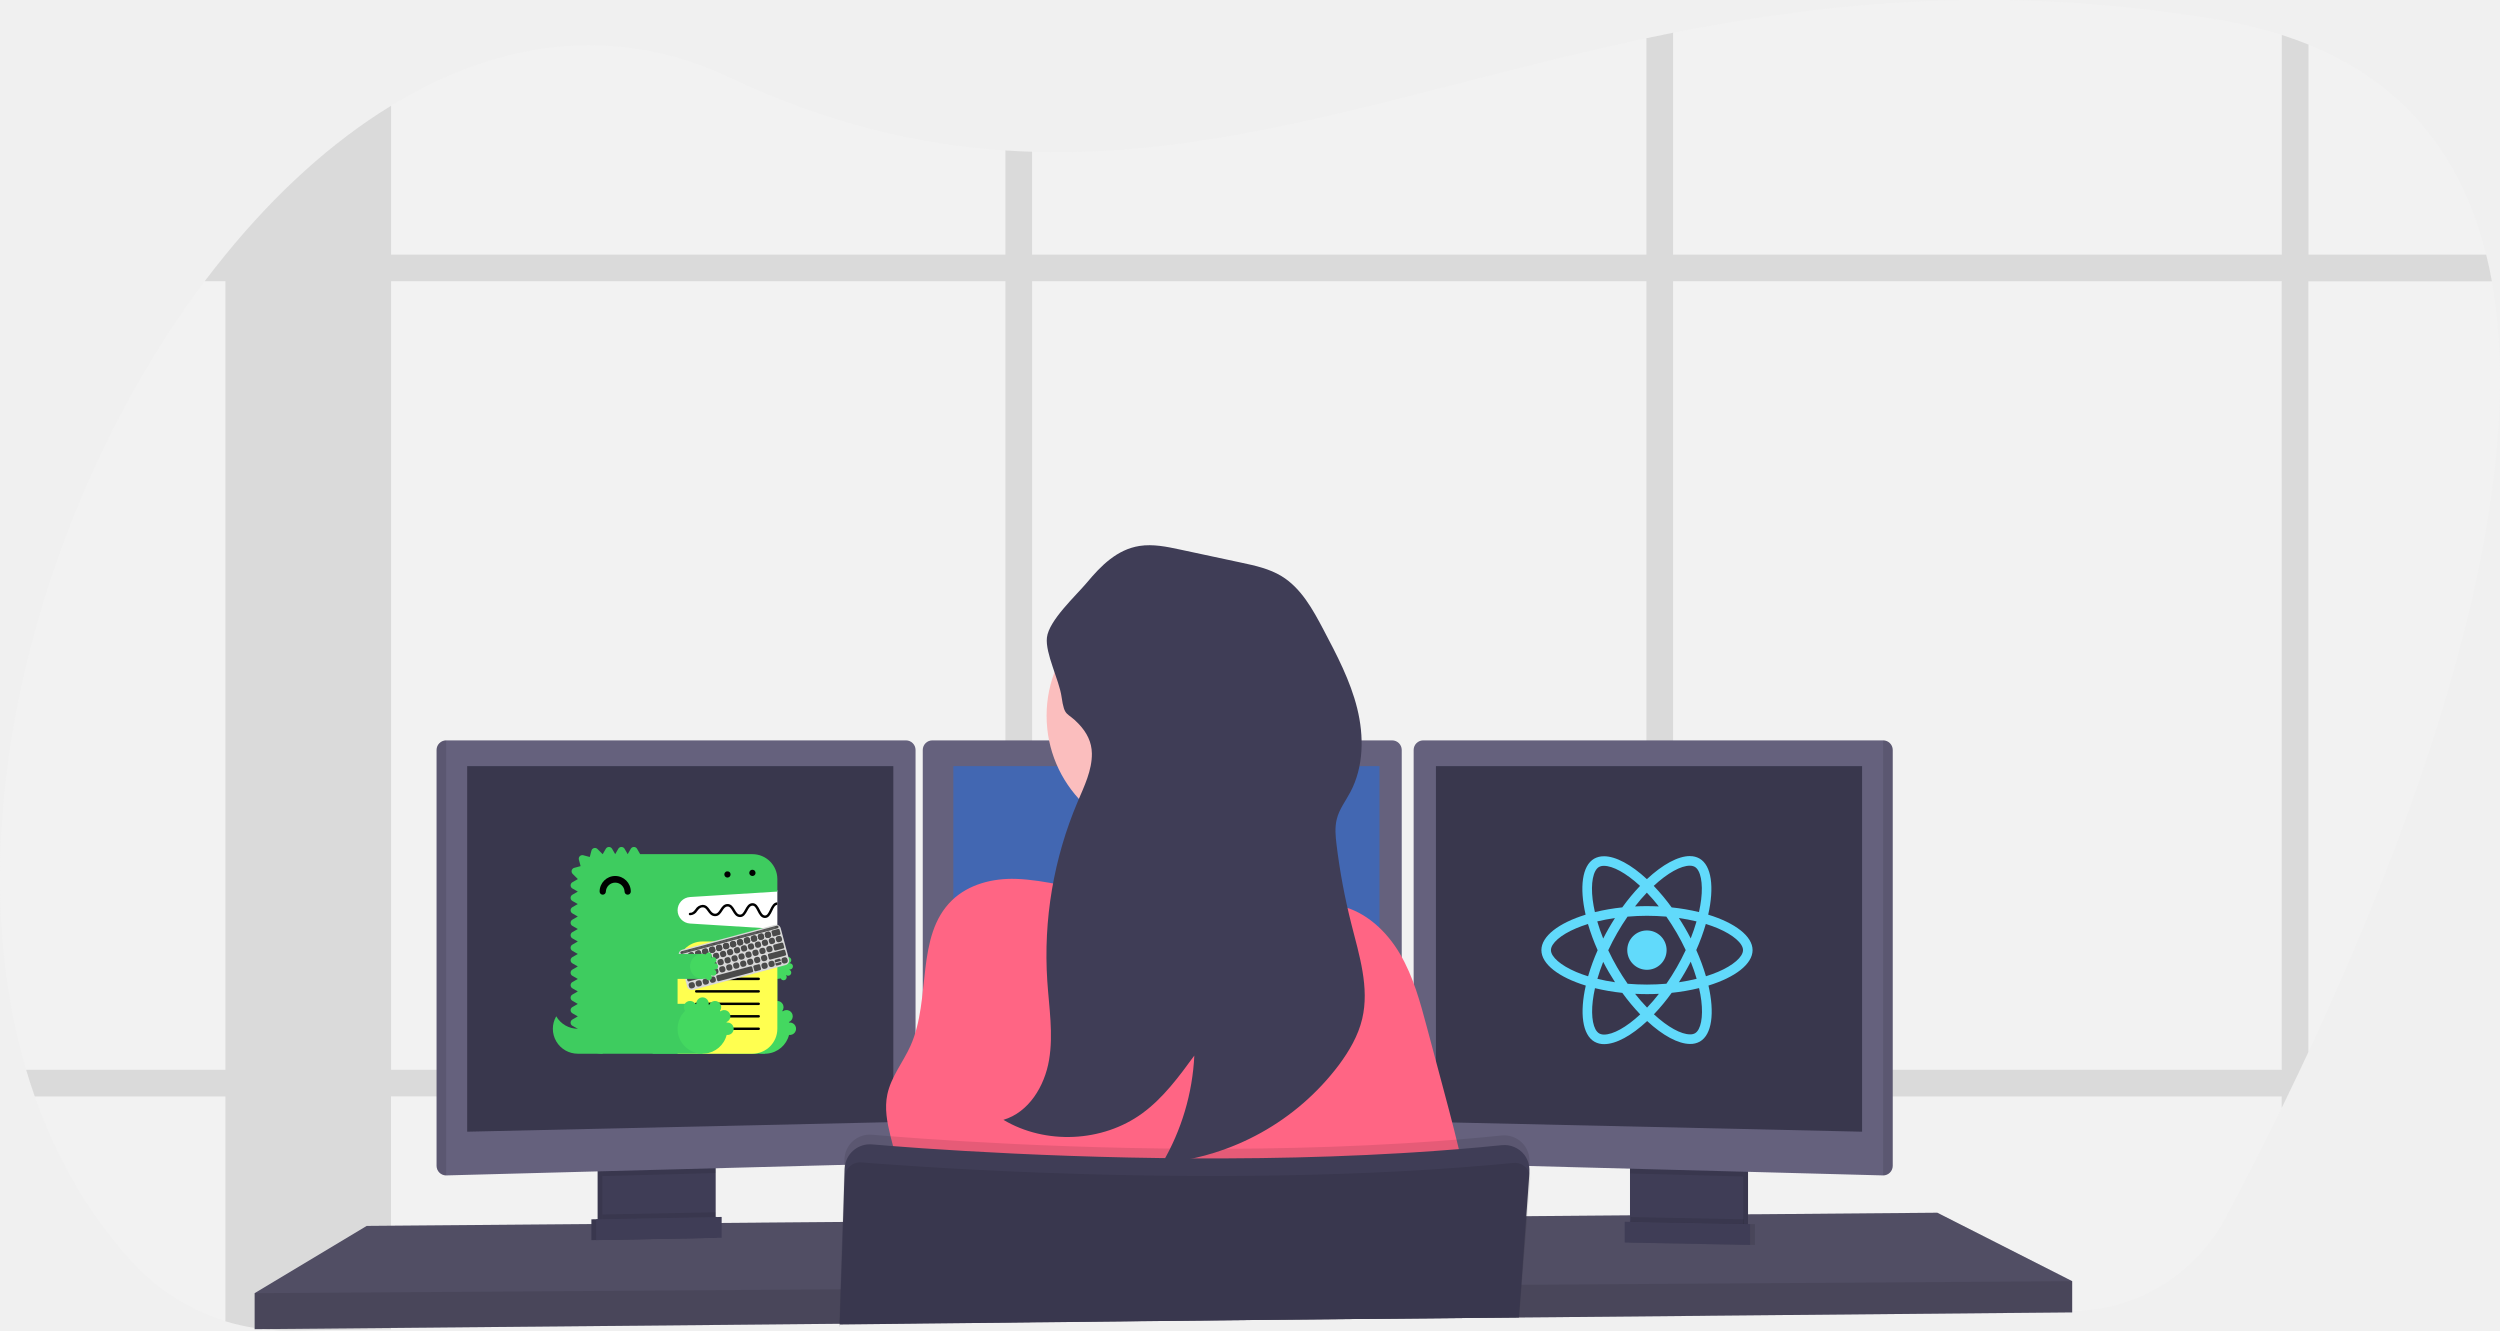
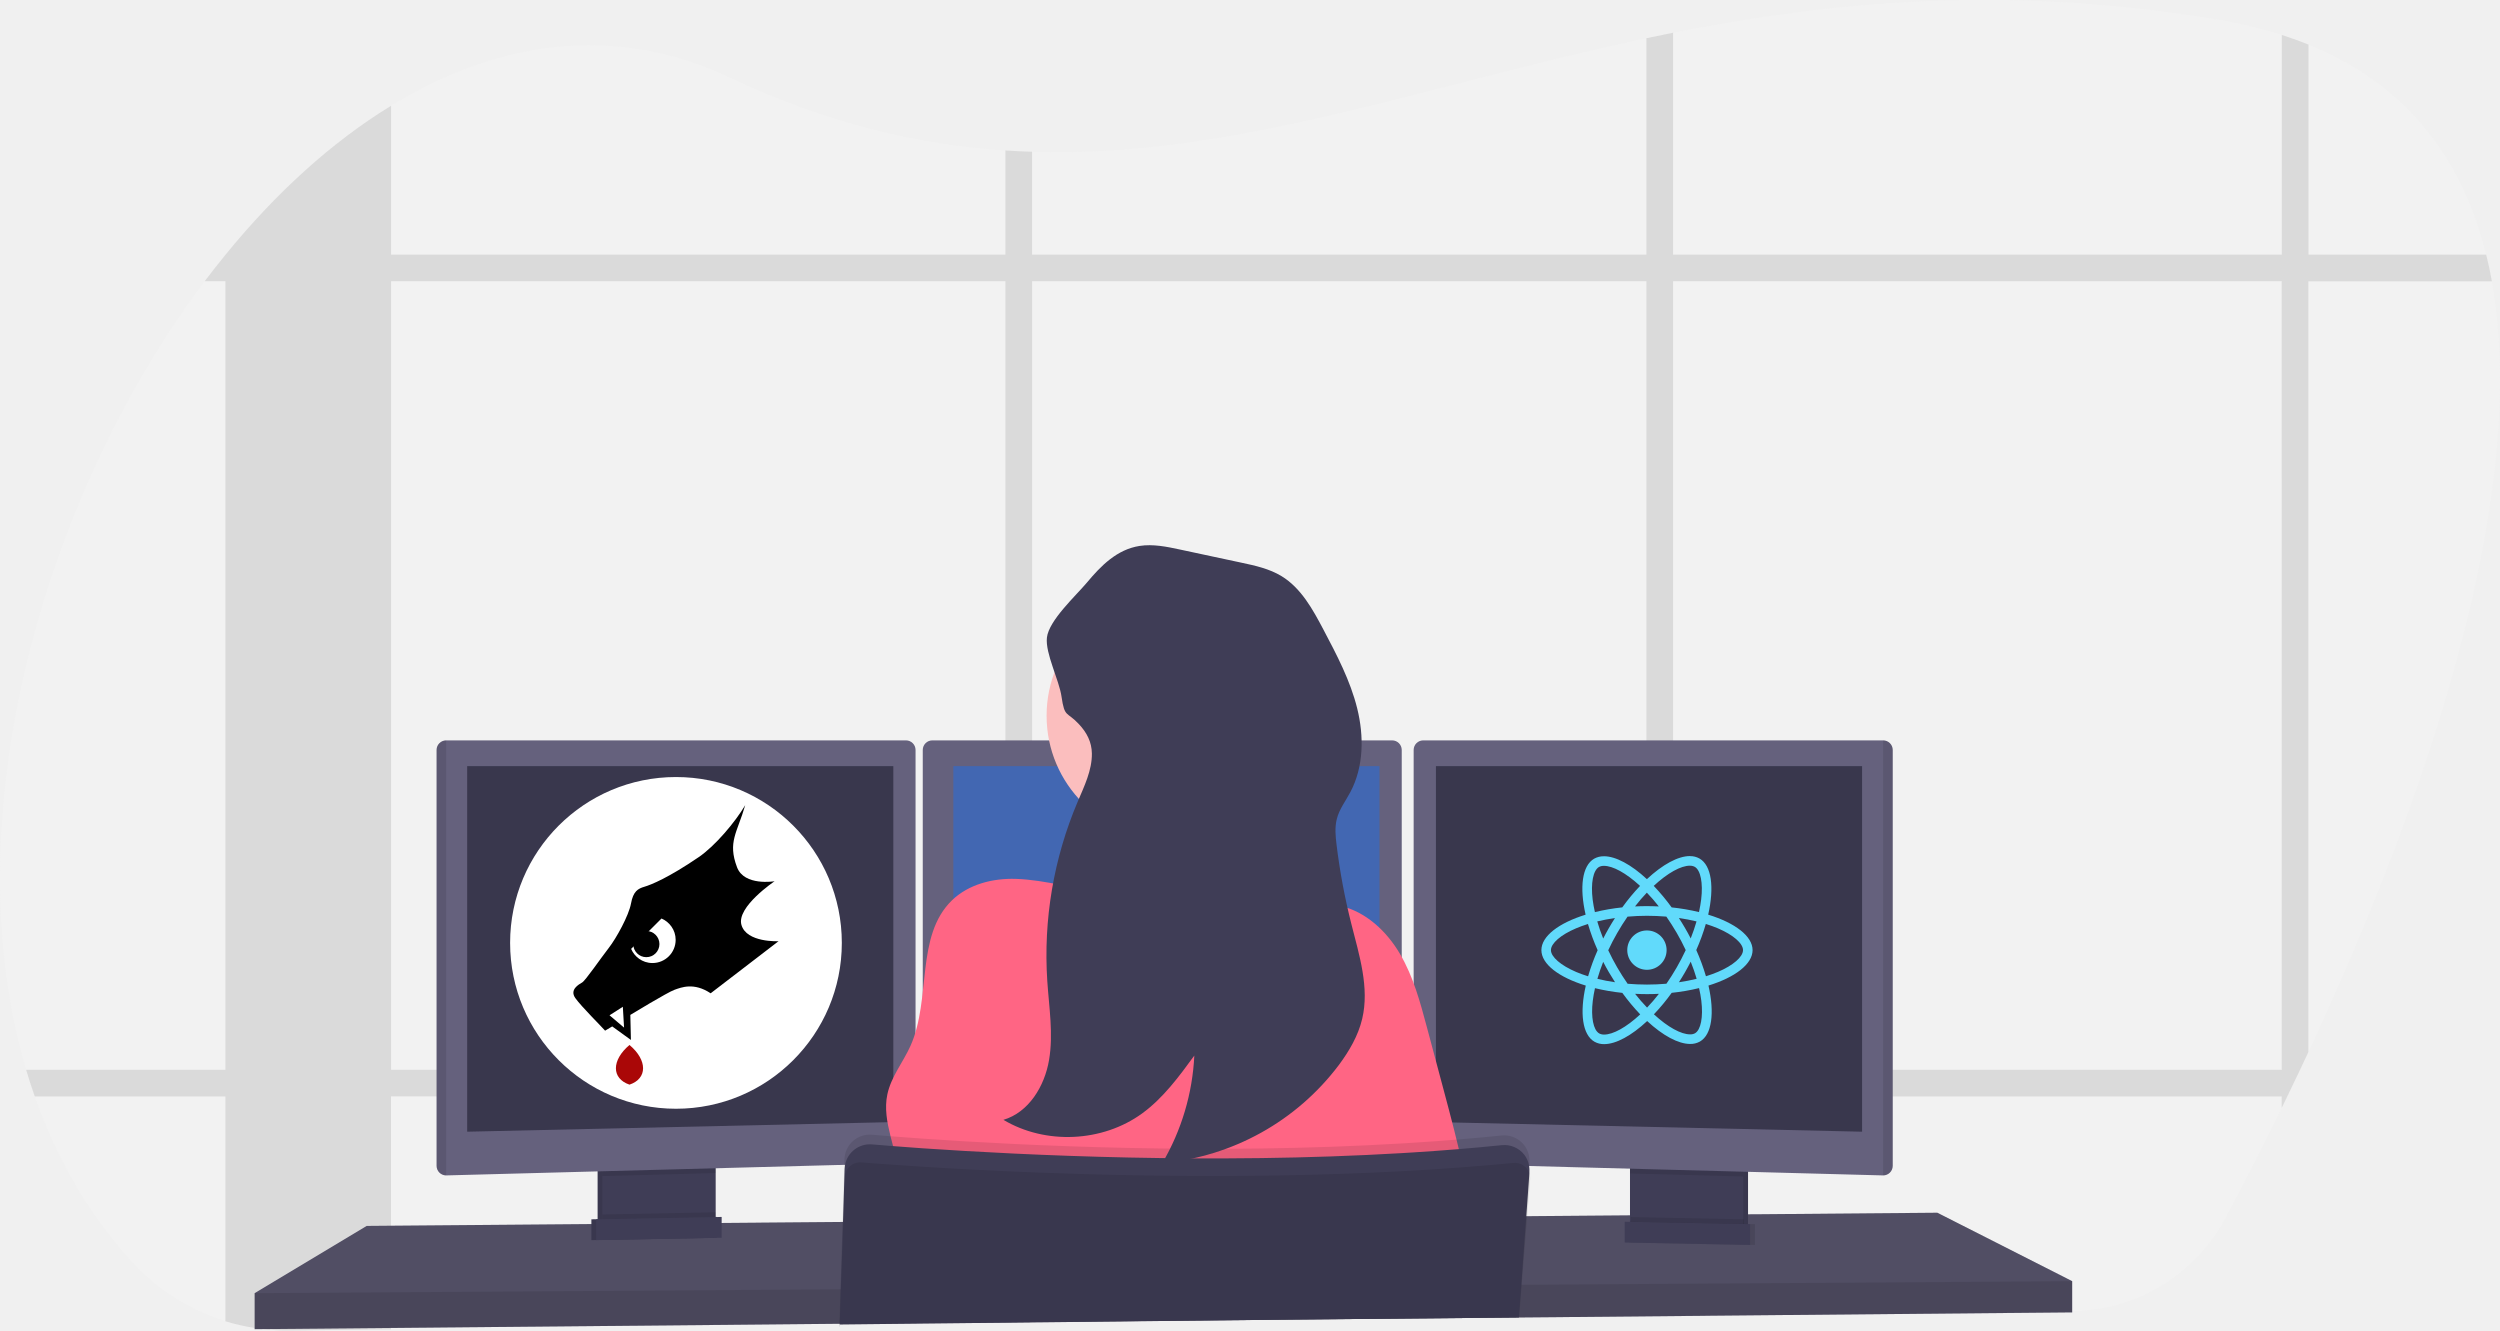
- <svg xmlns="http://www.w3.org/2000/svg" width="1041.277" height="554.141" viewBox="0 0 1041.277 554.141">
+ <svg xmlns="http://www.w3.org/2000/svg" width="1041.277" height="554.141" viewBox="0 0 1041.277 554.141" version="1.1" id="svg1">
+   <defs id="defs1" />
  <g id="Group_24" data-name="Group 24" transform="translate(-440 -263)">
    <g id="Group_23" data-name="Group 23" transform="translate(439.989 262.965)">
      <path id="Path_299" data-name="Path 299" d="M1040.82,611.12q-1.74,3.75-3.47,7.4-2.7,5.67-5.33,11.12c-.78,1.61-1.56,3.19-2.32,4.77-8.6,17.57-16.63,33.11-23.45,45.89A73.21,73.21,0,0,1,942.44,719l-151.65,1.65h-1.6l-13,.14-11.12.12-34.1.37h-1.38l-17.36.19h-.53l-107,1.16-95.51,1-11.11.12-69,.75H429l-44.75.48h-.48l-141.5,1.53-42.33.46a87.991,87.991,0,0,1-10.79-.54h0c-1.22-.14-2.44-.3-3.65-.49a87.38,87.38,0,0,1-51.29-27.54C116,678.37,102.75,655,93.85,629.64q-1.93-5.49-3.6-11.12C59.44,514.37,97,380,164.6,290.08q4.25-5.64,8.64-11l.07-.08c20.79-25.52,44.1-46.84,68.93-62,44-26.91,92.75-34.49,140.7-11.9,40.57,19.12,78.45,28.11,115.17,30.55,3.71.24,7.42.42,11.11.53,84.23,2.65,163.17-27.7,255.87-47.29,3.69-.78,7.39-1.55,11.12-2.28,66.13-13.16,139.49-20.1,226.73-5.51a189.089,189.089,0,0,1,26.76,6.4q5.77,1.86,11.12,4c41.64,16.94,64.35,48.24,74,87.46q1.37,5.46,2.37,11.11C1134.3,384.41,1084.19,518.23,1040.82,611.12Z" transform="translate(-79.34 -172.91)" fill="#f2f2f2" />
      <path id="Path_300" data-name="Path 300" d="M576.36,618.52a95.21,95.21,0,0,1-1.87,11.12h93.7V618.52Zm-78.25,62.81,11.11-.09V653.77c-3.81-.17-7.52-.34-11.11-.52ZM265.19,618.52v11.12h198.5V618.52ZM1114.87,279h-74V191.51q-5.35-2.17-11.12-4V279H776.21V186.58c-3.73.73-7.43,1.5-11.12,2.28V279H509.22V236.15c-3.69-.11-7.4-.29-11.11-.53V279H242.24V217c-24.83,15.16-48.14,36.48-68.93,62h-.07v.08q-4.4,5.4-8.64,11h8.64V618.52h-83q1.66,5.63,3.6,11.12h79.39v93.62a87,87,0,0,0,12.2,2.79c1.21.19,2.43.35,3.65.49h0a87.991,87.991,0,0,0,10.79.54l42.33-.46v-97H498.11v94.21l11.11-.12V629.64H765.09V721l11.12-.12V629.64H1029.7v4.77c.76-1.58,1.54-3.16,2.32-4.77q2.63-5.45,5.33-11.12,1.73-3.64,3.47-7.4v-321h76.42Q1116.23,284.43,1114.87,279ZM242.24,618.52V290.08H498.11V618.52Zm267,0V290.08H765.09V618.52Zm520.48,0H776.21V290.08H1029.7Z" transform="translate(-79.34 -172.91)" opacity="0.1" />
      <path id="Path_301" data-name="Path 301" d="M863.09,533.65v13l-151.92,1.4-1.62.03-57.74.53-1.38.02-17.55.15h-.52l-106.98.99L349.77,551.4h-.15l-44.65.42-.48.01-198.4,1.82v-15l46.65-28,93.6-.78,2-.01.66-.01,2-.03,44.94-.37,2.01-.01.64-.01,2-.01L315,509.3l.38-.01,35.55-.3h.29l277.4-2.34,6.79-.05h.68l5.18-.05,37.65-.31,2-.03,1.85-.02h.96l11.71-.09,2.32-.03,3.11-.02,9.75-.09,15.47-.13,2-.02,3.48-.02h.65l74.71-.64Z" fill="#65617d" />
      <path id="Path_302" data-name="Path 302" d="M863.09,533.65v13l-151.92,1.4-1.62.03-57.74.53-1.38.02-17.55.15h-.52l-106.98.99L349.77,551.4h-.15l-44.65.42-.48.01-198.4,1.82v-15l46.65-28,93.6-.78,2-.01.66-.01,2-.03,44.94-.37,2.01-.01.64-.01,2-.01L315,509.3l.38-.01,35.55-.3h.29l277.4-2.34,6.79-.05h.68l5.18-.05,37.65-.31,2-.03,1.85-.02h.96l11.71-.09,2.32-.03,3.11-.02,9.75-.09,15.47-.13,2-.02,3.48-.02h.65l74.71-.64Z" opacity="0.2" />
      <path id="Path_303" data-name="Path 303" d="M375.44,656.57v24.49a6.13,6.13,0,0,1-3.5,5.54,6,6,0,0,1-2.5.6l-34.9.74a6,6,0,0,1-2.7-.57,6.12,6.12,0,0,1-3.57-5.57V656.57Z" transform="translate(-79.34 -172.91)" fill="#3f3d56" />
      <path id="Path_304" data-name="Path 304" d="M375.44,656.57v24.49a6.13,6.13,0,0,1-3.5,5.54,6,6,0,0,1-2.5.6l-34.9.74a6,6,0,0,1-2.7-.57,6.12,6.12,0,0,1-3.57-5.57V656.57Z" transform="translate(-79.34 -172.91)" opacity="0.1" />
      <path id="Path_305" data-name="Path 305" d="M377.44,656.57v24.49a6.13,6.13,0,0,1-3.5,5.54,6,6,0,0,1-2.5.6l-34.9.74a6,6,0,0,1-2.7-.57,6.12,6.12,0,0,1-3.57-5.57V656.57Z" transform="translate(-79.34 -172.91)" fill="#3f3d56" />
      <rect id="Rectangle_137" data-name="Rectangle 137" width="47.17" height="31.5" transform="translate(680.92 483.65)" fill="#3f3d56" />
      <rect id="Rectangle_138" data-name="Rectangle 138" width="47.17" height="31.5" transform="translate(680.92 483.65)" opacity="0.1" />
      <rect id="Rectangle_139" data-name="Rectangle 139" width="47.17" height="31.5" transform="translate(678.92 483.65)" fill="#3f3d56" />
      <path id="Path_306" data-name="Path 306" d="M298.09,483.65v4.97l-47.17,1.26v-6.23Z" opacity="0.1" />
      <path id="Path_307" data-name="Path 307" d="M460.69,485.27v168.2a4,4,0,0,1-3.85,3.95l-191.65,5.1h-.05a4,4,0,0,1-3.95-3.95V485.27a4,4,0,0,1,3.95-3.95h191.6a4,4,0,0,1,3.95,3.95Z" transform="translate(-79.34 -172.91)" fill="#65617d" />
      <path id="Path_308" data-name="Path 308" d="M265.19,481.32v181.2h-.05a4,4,0,0,1-3.95-3.95V485.27a4,4,0,0,1,3.95-3.95Z" transform="translate(-79.34 -172.91)" opacity="0.1" />
      <path id="Path_309" data-name="Path 309" d="M194.59,319.15h177.5V467.4l-177.5,4Z" fill="#39374d" />
      <path id="Path_310" data-name="Path 310" d="M726.09,483.65v6.41l-47.17-1.26v-5.15Z" opacity="0.1" />
      <path id="Path_311" data-name="Path 311" d="M867.69,485.27v173.3a4,4,0,0,1-4,3.95h0L672,657.42a4,4,0,0,1-3.85-3.95V485.27a4,4,0,0,1,3.95-3.95H863.7a4,4,0,0,1,3.99,3.95Z" transform="translate(-79.34 -172.91)" fill="#65617d" />
      <path id="Path_312" data-name="Path 312" d="M867.69,485.27v173.3a4,4,0,0,1-4,3.95h0V481.32h0a4,4,0,0,1,4,3.95Z" transform="translate(-79.34 -172.91)" opacity="0.1" />
      <path id="Path_313" data-name="Path 313" d="M775.59,319.15H598.09V467.4l177.5,4Z" fill="#39374d" />
      <path id="Path_314" data-name="Path 314" d="M663.19,485.27v168.2a4,4,0,0,1-3.85,3.95l-191.65,5.1h0a4,4,0,0,1-4-3.95V485.27a4,4,0,0,1,3.95-3.95h191.6A4,4,0,0,1,663.19,485.27Z" transform="translate(-79.34 -172.91)" fill="#65617d" />
      <path id="Path_315" data-name="Path 315" d="M397.09,319.15h177.5V467.4l-177.5,4Z" fill="#4267b2" />
      <path id="Path_316" data-name="Path 316" d="M863.09,533.65v13l-151.92,1.4-1.62.03-57.74.53-1.38.02-17.55.15h-.52l-106.98.99L349.77,551.4h-.15l-44.65.42-.48.01-198.4,1.82v-15l202.51-1.33h.48l40.99-.28h.19l283.08-1.87h.29l.17-.01h.47l4.79-.03h1.46l74.49-.5,4.4-.02.98-.01Z" opacity="0.1" />
      <circle id="Ellipse_111" data-name="Ellipse 111" cx="51.33" cy="51.33" r="51.33" transform="translate(435.93 246.82)" fill="#fbbebe" />
      <path id="Path_317" data-name="Path 317" d="M617.94,550.07s-99.5,12-90,0c3.44-4.34,4.39-17.2,4.2-31.85-.06-4.45-.22-9.06-.45-13.65-1.1-22-3.75-43.5-3.75-43.5s87-41,77-8.5c-4,13.13-2.69,31.57.35,48.88.89,5.05,1.92,10,3,14.7a344.66,344.66,0,0,0,9.65,33.92Z" transform="translate(-79.34 -172.91)" fill="#fbbebe" />
      <path id="Path_318" data-name="Path 318" d="M585.47,546c11.51-2.13,23.7-6,34.53-1.54,2.85,1.17,5.47,2.88,8.39,3.86s6.12,1.22,9.16,1.91c10.68,2.42,19.34,10.55,24.9,20s8.44,20.14,11.26,30.72l6.9,25.83c6,22.45,12,45.09,13.39,68.3a2437.506,2437.506,0,0,1-250.84,1.43c5.44-10.34,11-21.31,10.54-33s-7.19-23.22-4.76-34.74c1.55-7.34,6.57-13.39,9.64-20.22,8.75-19.52,1.94-45.79,17.32-60.65,6.92-6.68,17-9.21,26.63-8.89,12.28.41,24.85,4.24,37,6.11C555.09,547.48,569.79,548.88,585.47,546Z" transform="translate(-79.34 -172.91)" fill="#ff6584" />
      <path id="Path_319" data-name="Path 319" d="M716.37,657.17l-.1,1.43v.1l-.17,2.3-1.33,18.51-1.61,22.3-.46,6.28-1,13.44v.17l-107,1-175.59,1.9v.84h-.14v-1.12l.45-14.36.86-28.06.74-23.79.07-2.37a10.53,10.53,0,0,1,11.42-10.17c4.72.4,10.85.89,18.18,1.41l3,.22c42.33,2.94,120.56,6.74,199.5,2,1.66-.09,3.33-.19,5-.31,12.24-.77,24.47-1.76,36.58-3a10.53,10.53,0,0,1,11.6,11.23Z" transform="translate(-79.34 -172.91)" opacity="0.1" />
      <path id="Path_320" data-name="Path 320" d="M429.08,725.44v-.84l175.62-1.91,107-1h.3v-.17l1-13.44.43-6,1.64-22.61,1.29-17.9v-.44a10.617,10.617,0,0,0-.11-2.47.3.3,0,0,0,0-.1,10.391,10.391,0,0,0-2-4.64,10.54,10.54,0,0,0-9.42-4c-12.11,1.24-24.34,2.23-36.58,3-1.67.12-3.34.22-5,.31-78.94,4.69-157.17.89-199.5-2l-3-.22c-7.33-.52-13.46-1-18.18-1.41a10.54,10.54,0,0,0-11.24,8.53,11,11,0,0,0-.18,1.64l-.68,22.16L429.54,710l-.44,14.36v1.12Z" transform="translate(-79.34 -172.91)" fill="#3f3d56" />
      <path id="Path_321" data-name="Path 321" d="M716.67,664.18l-1.23,15.33-1.83,22.85-.46,5.72-1,12.81-.06.64v.17h0l-.15,1.48.11-1.48h-.29l-107,1-175.65,1.9v-.28l.49-14.36,1-28.06.64-18.65A6.36,6.36,0,0,1,434.3,658a6.25,6.25,0,0,1,3.78-.9c2.1.17,4.68.37,7.69.59,4.89.36,10.92.78,17.94,1.22,13,.82,29.31,1.7,48,2.42,52,2,122.2,2.67,188.88-3.17,3-.26,6.1-.55,9.13-.84a6.26,6.26,0,0,1,3.48.66,5.159,5.159,0,0,1,.86.54,6.14,6.14,0,0,1,2,2.46,3.564,3.564,0,0,1,.25.61A6.279,6.279,0,0,1,716.67,664.18Z" transform="translate(-79.34 -172.91)" opacity="0.1" />
      <path id="Path_322" data-name="Path 322" d="M377.44,677.87v3.19a6.13,6.13,0,0,1-3.5,5.54l-40.1.77a6.12,6.12,0,0,1-3.57-5.57v-3Z" transform="translate(-79.34 -172.91)" opacity="0.1" />
      <path id="Path_323" data-name="Path 323" d="M298.59,515.57l-52.25,1V507.9l52.25-1Z" fill="#3f3d56" />
      <path id="Path_324" data-name="Path 324" d="M298.59,515.57l-52.25,1V507.9l52.25-1Z" opacity="0.1" />
      <path id="Path_325" data-name="Path 325" d="M300.59,515.57l-52.25,1V507.9l52.25-1Z" fill="#3f3d56" />
      <path id="Path_326" data-name="Path 326" d="M758.56,679.87v3.19a6.13,6.13,0,0,0,3.5,5.54l40.1.77a6.12,6.12,0,0,0,3.57-5.57v-3Z" transform="translate(-79.34 -172.91)" opacity="0.1" />
      <path id="Path_327" data-name="Path 327" d="M678.72,517.57l52.25,1V509.9l-52.25-1Z" opacity="0.1" />
      <path id="Path_328" data-name="Path 328" d="M676.72,517.57l52.25,1V509.9l-52.25-1Z" fill="#3f3d56" />
      <path id="Path_329" data-name="Path 329" d="M534.13,486.79c.08,7-3.16,13.6-5.91,20.07a163.491,163.491,0,0,0-12.66,74.71c.73,11,2.58,22,.73,32.9s-8.43,21.77-19,24.9c17.53,10.45,41.26,9.35,57.76-2.66,8.79-6.4,15.34-15.33,21.75-24.11a97.86,97.86,0,0,1-13.31,44.75A103.43,103.43,0,0,0,637,616.53c4.31-5.81,8.06-12.19,9.72-19.23,3.09-13-1.22-26.51-4.51-39.5a266.055,266.055,0,0,1-6.17-33c-.43-3.56-.78-7.22.1-10.7,1-4.07,3.67-7.51,5.64-11.22,5.6-10.54,5.73-23.3,2.86-34.88s-8.49-22.26-14.06-32.81c-4.46-8.46-9.3-17.31-17.46-22.28-5.1-3.1-11-4.39-16.88-5.64l-25.37-5.43c-5.55-1.19-11.26-2.38-16.87-1.51-9.47,1.48-16.14,8.32-22,15.34-4.59,5.46-15.81,15.71-16.6,22.86-.72,6.59,5.1,17.63,6.09,24.58,1.3,9,2.22,6,7.3,11.52C532,478.05,534.07,482,534.13,486.79Z" transform="translate(-79.34 -172.91)" fill="#3f3d56" />
    </g>
-     <g id="docusaurus_keytar" transform="translate(670.271 615.768)">
-       <path id="Path_40" data-name="Path 40" d="M99,52h43.635V69.662H99Z" transform="translate(-49.132 -33.936)" fill="#fff" fill-rule="evenodd" />
-       <path id="Path_41" data-name="Path 41" d="M13.389,158.195A10.377,10.377,0,0,1,4.4,153a10.377,10.377,0,0,0,8.988,15.584H23.779V158.195Z" transform="translate(-3 -82.47)" fill="#3ecc5f" fill-rule="evenodd" />
-       <path id="Path_42" data-name="Path 42" d="M66.967,38.083l36.373-2.273V30.615A10.389,10.389,0,0,0,92.95,20.226H46.2l-1.3-2.249a1.5,1.5,0,0,0-2.6,0L41,20.226l-1.3-2.249a1.5,1.5,0,0,0-2.6,0l-1.3,2.249-1.3-2.249a1.5,1.5,0,0,0-2.6,0l-1.3,2.249-.034,0-2.152-2.151a1.5,1.5,0,0,0-2.508.672L25.21,21.4l-2.7-.723a1.5,1.5,0,0,0-1.836,1.837l.722,2.7-2.65.71a1.5,1.5,0,0,0-.673,2.509l2.152,2.152c0,.011,0,.022,0,.033l-2.249,1.3a1.5,1.5,0,0,0,0,2.6l2.249,1.3-2.249,1.3a1.5,1.5,0,0,0,0,2.6L20.226,41l-2.249,1.3a1.5,1.5,0,0,0,0,2.6l2.249,1.3-2.249,1.3a1.5,1.5,0,0,0,0,2.6l2.249,1.3-2.249,1.3a1.5,1.5,0,0,0,0,2.6l2.249,1.3-2.249,1.3a1.5,1.5,0,0,0,0,2.6l2.249,1.3-2.249,1.3a1.5,1.5,0,0,0,0,2.6l2.249,1.3-2.249,1.3a1.5,1.5,0,0,0,0,2.6l2.249,1.3-2.249,1.3a1.5,1.5,0,0,0,0,2.6l2.249,1.3-2.249,1.3a1.5,1.5,0,0,0,0,2.6l2.249,1.3-2.249,1.3a1.5,1.5,0,0,0,0,2.6l2.249,1.3-2.249,1.3a1.5,1.5,0,0,0,0,2.6l2.249,1.3A10.389,10.389,0,0,0,30.615,103.34H92.95A10.389,10.389,0,0,0,103.34,92.95V51.393L66.967,49.12a5.53,5.53,0,0,1,0-11.038" transform="translate(-9.836 -17.226)" fill="#3ecc5f" fill-rule="evenodd" />
-       <path id="Path_43" data-name="Path 43" d="M143,163.779h15.584V143H143Z" transform="translate(-70.275 -77.665)" fill="#3ecc5f" fill-rule="evenodd" />
-       <path id="Path_44" data-name="Path 44" d="M173.779,148.389a2.582,2.582,0,0,0-.332.033c-.02-.078-.038-.156-.06-.234a2.594,2.594,0,1,0-2.567-4.455q-.086-.088-.174-.175a2.593,2.593,0,1,0-4.461-2.569c-.077-.022-.154-.04-.231-.06a2.6,2.6,0,1,0-5.128,0c-.077.02-.154.038-.231.06a2.594,2.594,0,1,0-4.461,2.569,10.384,10.384,0,1,0,17.314,9.992,2.592,2.592,0,1,0,.332-5.161" transform="translate(-75.08 -75.262)" fill="#44d860" fill-rule="evenodd" />
-       <path id="Path_45" data-name="Path 45" d="M153,113.389h15.584V103H153Z" transform="translate(-75.08 -58.444)" fill="#3ecc5f" fill-rule="evenodd" />
-       <path id="Path_46" data-name="Path 46" d="M183.389,108.944a1.3,1.3,0,1,0,0-2.6,1.336,1.336,0,0,0-.166.017c-.01-.039-.019-.078-.03-.117a1.3,1.3,0,0,0-.5-2.5,1.285,1.285,0,0,0-.783.269q-.043-.044-.087-.087a1.285,1.285,0,0,0,.263-.776,1.3,1.3,0,0,0-2.493-.509,5.195,5.195,0,1,0,0,10,1.3,1.3,0,0,0,2.493-.509,1.285,1.285,0,0,0-.263-.776q.044-.043.087-.087a1.285,1.285,0,0,0,.783.269,1.3,1.3,0,0,0,.5-2.5c.011-.038.02-.078.03-.117a1.337,1.337,0,0,0,.166.017" transform="translate(-84.691 -57.894)" fill="#44d860" fill-rule="evenodd" />
-       <path id="Path_47" data-name="Path 47" d="M52.188,48.292a1.3,1.3,0,0,1-1.3-1.3,3.9,3.9,0,0,0-7.792,0,1.3,1.3,0,1,1-2.6,0,6.493,6.493,0,0,1,12.987,0,1.3,1.3,0,0,1-1.3,1.3" transform="translate(-21.02 -28.41)" fill-rule="evenodd" />
-       <path id="Path_48" data-name="Path 48" d="M103,139.752h31.168a10.389,10.389,0,0,0,10.389-10.389V93H113.389A10.389,10.389,0,0,0,103,103.389Z" transform="translate(-51.054 -53.638)" fill="#ffff50" fill-rule="evenodd" />
-       <path id="Path_49" data-name="Path 49" d="M141.1,94.017H115.106a.519.519,0,1,1,0-1.039H141.1a.519.519,0,0,1,0,1.039m0,10.389H115.106a.519.519,0,1,1,0-1.039H141.1a.519.519,0,0,1,0,1.039m0,10.389H115.106a.519.519,0,1,1,0-1.039H141.1a.519.519,0,0,1,0,1.039m0-25.877H115.106a.519.519,0,1,1,0-1.039H141.1a.519.519,0,0,1,0,1.039m0,10.293H115.106a.519.519,0,1,1,0-1.039H141.1a.519.519,0,0,1,0,1.039m0,10.389H115.106a.519.519,0,1,1,0-1.039H141.1a.519.519,0,0,1,0,1.039m7.782-47.993c-.006,0-.011,0-.018,0-1.605.055-2.365,1.66-3.035,3.077-.7,1.48-1.24,2.443-2.126,2.414-.981-.035-1.542-1.144-2.137-2.317-.683-1.347-1.462-2.876-3.1-2.819-1.582.054-2.344,1.451-3.017,2.684-.715,1.313-1.2,2.112-2.141,2.075-1-.036-1.533-.938-2.149-1.981-.686-1.162-1.479-2.467-3.084-2.423-1.555.053-2.319,1.239-2.994,2.286-.713,1.106-1.213,1.781-2.164,1.741-1.025-.036-1.554-.784-2.167-1.65-.688-.973-1.463-2.074-3.062-2.021a3.815,3.815,0,0,0-2.959,1.879c-.64.812-1.14,1.456-2.2,1.415a.52.52,0,0,0-.037,1.039,3.588,3.588,0,0,0,3.05-1.811c.611-.777,1.139-1.448,2.178-1.483,1-.043,1.47.579,2.179,1.582.674.953,1.438,2.033,2.977,2.089,1.612.054,2.387-1.151,3.074-2.217.614-.953,1.144-1.775,2.156-1.81.931-.035,1.438.7,2.153,1.912.674,1.141,1.437,2.434,3.006,2.491,1.623.056,2.407-1.361,3.09-2.616.592-1.085,1.15-2.109,2.14-2.143.931-.022,1.417.829,2.135,2.249.671,1.326,1.432,2.828,3.026,2.886l.088,0c1.592,0,2.347-1.6,3.015-3.01.592-1.252,1.152-2.431,2.113-2.479Z" transform="translate(-55.378 -38.552)" fill-rule="evenodd" />
-       <path id="Path_50" data-name="Path 50" d="M83,163.779h20.779V143H83Z" transform="translate(-41.443 -77.665)" fill="#3ecc5f" fill-rule="evenodd" />
-       <g id="Group_8" data-name="Group 8" transform="matrix(0.966, -0.259, 0.259, 0.966, 51.971, 43.3)">
-         <rect id="Rectangle_3" data-name="Rectangle 3" width="43.906" height="17.333" rx="2" transform="translate(0 0)" fill="#d8d8d8" />
-         <g id="Group_2" data-name="Group 2" transform="translate(0.728 10.948)">
-           <rect id="Rectangle_4" data-name="Rectangle 4" width="2.537" height="2.537" rx="1" transform="translate(7.985 0)" fill="#4a4a4a" />
-           <rect id="Rectangle_5" data-name="Rectangle 5" width="2.537" height="2.537" rx="1" transform="translate(10.991 0)" fill="#4a4a4a" />
-           <rect id="Rectangle_6" data-name="Rectangle 6" width="2.537" height="2.537" rx="1" transform="translate(13.997 0)" fill="#4a4a4a" />
-           <rect id="Rectangle_7" data-name="Rectangle 7" width="2.537" height="2.537" rx="1" transform="translate(17.003 0)" fill="#4a4a4a" />
-           <rect id="Rectangle_8" data-name="Rectangle 8" width="2.537" height="2.537" rx="1" transform="translate(20.009 0)" fill="#4a4a4a" />
-           <rect id="Rectangle_9" data-name="Rectangle 9" width="2.537" height="2.537" rx="1" transform="translate(23.015 0)" fill="#4a4a4a" />
-           <rect id="Rectangle_10" data-name="Rectangle 10" width="2.537" height="2.537" rx="1" transform="translate(26.021 0)" fill="#4a4a4a" />
-           <rect id="Rectangle_11" data-name="Rectangle 11" width="2.537" height="2.537" rx="1" transform="translate(29.028 0)" fill="#4a4a4a" />
-           <rect id="Rectangle_12" data-name="Rectangle 12" width="2.537" height="2.537" rx="1" transform="translate(32.034 0)" fill="#4a4a4a" />
-           <path id="Path_51" data-name="Path 51" d="M.519,0H6.9A.519.519,0,0,1,7.421.52v1.5a.519.519,0,0,1-.519.519H.519A.519.519,0,0,1,0,2.017V.519A.519.519,0,0,1,.519,0ZM35.653,0h6.383a.519.519,0,0,1,.519.519v1.5a.519.519,0,0,1-.519.519H35.652a.519.519,0,0,1-.519-.519V.519A.519.519,0,0,1,35.652,0Z" transform="translate(0 0)" fill="#4a4a4a" fill-rule="evenodd" />
-         </g>
-         <g id="Group_3" data-name="Group 3" transform="translate(0.728 4.878)">
-           <path id="Path_52" data-name="Path 52" d="M.519,0H2.956a.519.519,0,0,1,.519.519v1.5a.519.519,0,0,1-.519.519H.519A.519.519,0,0,1,0,2.017V.519A.519.519,0,0,1,.519,0Z" transform="translate(0 0)" fill="#4a4a4a" fill-rule="evenodd" />
-           <rect id="Rectangle_13" data-name="Rectangle 13" width="2.537" height="2.537" rx="1" transform="translate(3.945 0)" fill="#4a4a4a" />
-           <rect id="Rectangle_14" data-name="Rectangle 14" width="2.537" height="2.537" rx="1" transform="translate(6.951 0)" fill="#4a4a4a" />
-           <rect id="Rectangle_15" data-name="Rectangle 15" width="2.537" height="2.537" rx="1" transform="translate(9.958 0)" fill="#4a4a4a" />
-           <rect id="Rectangle_16" data-name="Rectangle 16" width="2.537" height="2.537" rx="1" transform="translate(12.964 0)" fill="#4a4a4a" />
-           <rect id="Rectangle_17" data-name="Rectangle 17" width="2.537" height="2.537" rx="1" transform="translate(15.97 0)" fill="#4a4a4a" />
-           <rect id="Rectangle_18" data-name="Rectangle 18" width="2.537" height="2.537" rx="1" transform="translate(18.976 0)" fill="#4a4a4a" />
-           <rect id="Rectangle_19" data-name="Rectangle 19" width="2.537" height="2.537" rx="1" transform="translate(21.982 0)" fill="#4a4a4a" />
-           <rect id="Rectangle_20" data-name="Rectangle 20" width="2.537" height="2.537" rx="1" transform="translate(24.988 0)" fill="#4a4a4a" />
-           <rect id="Rectangle_21" data-name="Rectangle 21" width="2.537" height="2.537" rx="1" transform="translate(27.994 0)" fill="#4a4a4a" />
-           <rect id="Rectangle_22" data-name="Rectangle 22" width="2.537" height="2.537" rx="1" transform="translate(31 0)" fill="#4a4a4a" />
-           <rect id="Rectangle_23" data-name="Rectangle 23" width="2.537" height="2.537" rx="1" transform="translate(34.006 0)" fill="#4a4a4a" />
-           <rect id="Rectangle_24" data-name="Rectangle 24" width="2.537" height="2.537" rx="1" transform="translate(37.012 0)" fill="#4a4a4a" />
-           <rect id="Rectangle_25" data-name="Rectangle 25" width="2.537" height="2.537" rx="1" transform="translate(40.018 0)" fill="#4a4a4a" />
-         </g>
-         <g id="Group_4" data-name="Group 4" transform="translate(43.283 4.538) rotate(180)">
-           <path id="Path_53" data-name="Path 53" d="M.519,0H2.956a.519.519,0,0,1,.519.519v1.5a.519.519,0,0,1-.519.519H.519A.519.519,0,0,1,0,2.017V.519A.519.519,0,0,1,.519,0Z" transform="translate(0 0)" fill="#4a4a4a" fill-rule="evenodd" />
-           <rect id="Rectangle_26" data-name="Rectangle 26" width="2.537" height="2.537" rx="1" transform="translate(3.945 0)" fill="#4a4a4a" />
-           <rect id="Rectangle_27" data-name="Rectangle 27" width="2.537" height="2.537" rx="1" transform="translate(6.951 0)" fill="#4a4a4a" />
-           <rect id="Rectangle_28" data-name="Rectangle 28" width="2.537" height="2.537" rx="1" transform="translate(9.958 0)" fill="#4a4a4a" />
-           <rect id="Rectangle_29" data-name="Rectangle 29" width="2.537" height="2.537" rx="1" transform="translate(12.964 0)" fill="#4a4a4a" />
-           <rect id="Rectangle_30" data-name="Rectangle 30" width="2.537" height="2.537" rx="1" transform="translate(15.97 0)" fill="#4a4a4a" />
-           <rect id="Rectangle_31" data-name="Rectangle 31" width="2.537" height="2.537" rx="1" transform="translate(18.976 0)" fill="#4a4a4a" />
-           <rect id="Rectangle_32" data-name="Rectangle 32" width="2.537" height="2.537" rx="1" transform="translate(21.982 0)" fill="#4a4a4a" />
-           <rect id="Rectangle_33" data-name="Rectangle 33" width="2.537" height="2.537" rx="1" transform="translate(24.988 0)" fill="#4a4a4a" />
-           <rect id="Rectangle_34" data-name="Rectangle 34" width="2.537" height="2.537" rx="1" transform="translate(27.994 0)" fill="#4a4a4a" />
-           <rect id="Rectangle_35" data-name="Rectangle 35" width="2.537" height="2.537" rx="1" transform="translate(31.001 0)" fill="#4a4a4a" />
-           <rect id="Rectangle_36" data-name="Rectangle 36" width="2.537" height="2.537" rx="1" transform="translate(34.007 0)" fill="#4a4a4a" />
-           <rect id="Rectangle_37" data-name="Rectangle 37" width="2.537" height="2.537" rx="1" transform="translate(37.013 0)" fill="#4a4a4a" />
-           <rect id="Rectangle_38" data-name="Rectangle 38" width="2.537" height="2.537" rx="1" transform="translate(40.018 0)" fill="#4a4a4a" />
-           <rect id="Rectangle_39" data-name="Rectangle 39" width="2.537" height="2.537" rx="1" transform="translate(3.945 0)" fill="#4a4a4a" />
-           <rect id="Rectangle_40" data-name="Rectangle 40" width="2.537" height="2.537" rx="1" transform="translate(6.951 0)" fill="#4a4a4a" />
-           <rect id="Rectangle_41" data-name="Rectangle 41" width="2.537" height="2.537" rx="1" transform="translate(9.958 0)" fill="#4a4a4a" />
-           <rect id="Rectangle_42" data-name="Rectangle 42" width="2.537" height="2.537" rx="1" transform="translate(12.964 0)" fill="#4a4a4a" />
-           <rect id="Rectangle_43" data-name="Rectangle 43" width="2.537" height="2.537" rx="1" transform="translate(15.97 0)" fill="#4a4a4a" />
-           <rect id="Rectangle_44" data-name="Rectangle 44" width="2.537" height="2.537" rx="1" transform="translate(18.976 0)" fill="#4a4a4a" />
-           <rect id="Rectangle_45" data-name="Rectangle 45" width="2.537" height="2.537" rx="1" transform="translate(21.982 0)" fill="#4a4a4a" />
-           <rect id="Rectangle_46" data-name="Rectangle 46" width="2.537" height="2.537" rx="1" transform="translate(24.988 0)" fill="#4a4a4a" />
-           <rect id="Rectangle_47" data-name="Rectangle 47" width="2.537" height="2.537" rx="1" transform="translate(27.994 0)" fill="#4a4a4a" />
-           <rect id="Rectangle_48" data-name="Rectangle 48" width="2.537" height="2.537" rx="1" transform="translate(31.001 0)" fill="#4a4a4a" />
-           <rect id="Rectangle_49" data-name="Rectangle 49" width="2.537" height="2.537" rx="1" transform="translate(34.007 0)" fill="#4a4a4a" />
-           <rect id="Rectangle_50" data-name="Rectangle 50" width="2.537" height="2.537" rx="1" transform="translate(37.013 0)" fill="#4a4a4a" />
-           <rect id="Rectangle_51" data-name="Rectangle 51" width="2.537" height="2.537" rx="1" transform="translate(40.018 0)" fill="#4a4a4a" />
-         </g>
-         <g id="Group_6" data-name="Group 6" transform="translate(0.728 7.883)">
-           <path id="Path_54" data-name="Path 54" d="M.519,0h3.47a.519.519,0,0,1,.519.519v1.5a.519.519,0,0,1-.519.519H.519A.519.519,0,0,1,0,2.017V.52A.519.519,0,0,1,.519,0Z" transform="translate(0 0)" fill="#4a4a4a" fill-rule="evenodd" />
-           <g id="Group_5" data-name="Group 5" transform="translate(5.073 0)">
-             <rect id="Rectangle_52" data-name="Rectangle 52" width="2.537" height="2.537" rx="1" transform="translate(0 0)" fill="#4a4a4a" />
-             <rect id="Rectangle_53" data-name="Rectangle 53" width="2.537" height="2.537" rx="1" transform="translate(3.006 0)" fill="#4a4a4a" />
-             <rect id="Rectangle_54" data-name="Rectangle 54" width="2.537" height="2.537" rx="1" transform="translate(6.012 0)" fill="#4a4a4a" />
-             <rect id="Rectangle_55" data-name="Rectangle 55" width="2.537" height="2.537" rx="1" transform="translate(9.018 0)" fill="#4a4a4a" />
-             <rect id="Rectangle_56" data-name="Rectangle 56" width="2.537" height="2.537" rx="1" transform="translate(12.025 0)" fill="#4a4a4a" />
-             <rect id="Rectangle_57" data-name="Rectangle 57" width="2.537" height="2.537" rx="1" transform="translate(15.031 0)" fill="#4a4a4a" />
-             <rect id="Rectangle_58" data-name="Rectangle 58" width="2.537" height="2.537" rx="1" transform="translate(18.037 0)" fill="#4a4a4a" />
-             <rect id="Rectangle_59" data-name="Rectangle 59" width="2.537" height="2.537" rx="1" transform="translate(21.042 0)" fill="#4a4a4a" />
-             <rect id="Rectangle_60" data-name="Rectangle 60" width="2.537" height="2.537" rx="1" transform="translate(24.049 0)" fill="#4a4a4a" />
-             <rect id="Rectangle_61" data-name="Rectangle 61" width="2.537" height="2.537" rx="1" transform="translate(27.055 0)" fill="#4a4a4a" />
-             <rect id="Rectangle_62" data-name="Rectangle 62" width="2.537" height="2.537" rx="1" transform="translate(30.061 0)" fill="#4a4a4a" />
-           </g>
-           <path id="Path_55" data-name="Path 55" d="M.52,0H3.8a.519.519,0,0,1,.519.519v1.5a.519.519,0,0,1-.519.519H.519A.519.519,0,0,1,0,2.017V.52A.519.519,0,0,1,.519,0Z" transform="translate(38.234 0)" fill="#4a4a4a" fill-rule="evenodd" />
-         </g>
-         <g id="Group_7" data-name="Group 7" transform="translate(0.728 14.084)">
-           <rect id="Rectangle_63" data-name="Rectangle 63" width="2.537" height="2.537" rx="1" transform="translate(0 0)" fill="#4a4a4a" />
-           <rect id="Rectangle_64" data-name="Rectangle 64" width="2.537" height="2.537" rx="1" transform="translate(3.006 0)" fill="#4a4a4a" />
-           <rect id="Rectangle_65" data-name="Rectangle 65" width="2.537" height="2.537" rx="1" transform="translate(6.012 0)" fill="#4a4a4a" />
-           <rect id="Rectangle_66" data-name="Rectangle 66" width="2.537" height="2.537" rx="1" transform="translate(9.018 0)" fill="#4a4a4a" />
-           <path id="Path_56" data-name="Path 56" d="M.519,0H14.981A.519.519,0,0,1,15.5.519v1.5a.519.519,0,0,1-.519.519H.519A.519.519,0,0,1,0,2.018V.519A.519.519,0,0,1,.519,0Zm15.97,0h1.874a.519.519,0,0,1,.519.519v1.5a.519.519,0,0,1-.519.519H16.489a.519.519,0,0,1-.519-.519V.519A.519.519,0,0,1,16.489,0Z" transform="translate(12.024 0)" fill="#4a4a4a" fill-rule="evenodd" />
-           <rect id="Rectangle_67" data-name="Rectangle 67" width="2.537" height="2.537" rx="1" transform="translate(31.376 0)" fill="#4a4a4a" />
-           <rect id="Rectangle_68" data-name="Rectangle 68" width="2.537" height="2.537" rx="1" transform="translate(34.382 0)" fill="#4a4a4a" />
-           <rect id="Rectangle_69" data-name="Rectangle 69" width="2.537" height="2.537" rx="1" transform="translate(40.018 0)" fill="#4a4a4a" />
-           <path id="Path_57" data-name="Path 57" d="M2.537,0V.561a.519.519,0,0,1-.519.519H.519A.519.519,0,0,1,0,.561V0Z" transform="translate(39.736 1.08) rotate(180)" fill="#4a4a4a" />
-           <path id="Path_58" data-name="Path 58" d="M2.537,0V.561a.519.519,0,0,1-.519.519H.519A.519.519,0,0,1,0,.561V0Z" transform="translate(37.2 1.456)" fill="#4a4a4a" />
-         </g>
-         <rect id="Rectangle_70" data-name="Rectangle 70" width="42.273" height="1.127" rx="0.564" transform="translate(0.915 0.556)" fill="#4a4a4a" />
-         <rect id="Rectangle_71" data-name="Rectangle 71" width="2.37" height="0.752" rx="0.376" transform="translate(1.949 0.744)" fill="#d8d8d8" opacity="0.136" />
-         <rect id="Rectangle_72" data-name="Rectangle 72" width="2.37" height="0.752" rx="0.376" transform="translate(5.193 0.744)" fill="#d8d8d8" opacity="0.136" />
-         <rect id="Rectangle_73" data-name="Rectangle 73" width="2.37" height="0.752" rx="0.376" transform="translate(7.688 0.744)" fill="#d8d8d8" opacity="0.136" />
-         <rect id="Rectangle_74" data-name="Rectangle 74" width="2.37" height="0.752" rx="0.376" transform="translate(10.183 0.744)" fill="#d8d8d8" opacity="0.136" />
-         <rect id="Rectangle_75" data-name="Rectangle 75" width="2.37" height="0.752" rx="0.376" transform="translate(12.679 0.744)" fill="#d8d8d8" opacity="0.136" />
-         <rect id="Rectangle_76" data-name="Rectangle 76" width="2.37" height="0.752" rx="0.376" transform="translate(15.797 0.744)" fill="#d8d8d8" opacity="0.136" />
-         <rect id="Rectangle_77" data-name="Rectangle 77" width="2.37" height="0.752" rx="0.376" transform="translate(18.292 0.744)" fill="#d8d8d8" opacity="0.136" />
-         <rect id="Rectangle_78" data-name="Rectangle 78" width="2.37" height="0.752" rx="0.376" transform="translate(20.788 0.744)" fill="#d8d8d8" opacity="0.136" />
-         <rect id="Rectangle_79" data-name="Rectangle 79" width="2.37" height="0.752" rx="0.376" transform="translate(23.283 0.744)" fill="#d8d8d8" opacity="0.136" />
-         <rect id="Rectangle_80" data-name="Rectangle 80" width="2.37" height="0.752" rx="0.376" transform="translate(26.402 0.744)" fill="#d8d8d8" opacity="0.136" />
-         <rect id="Rectangle_81" data-name="Rectangle 81" width="2.37" height="0.752" rx="0.376" transform="translate(28.897 0.744)" fill="#d8d8d8" opacity="0.136" />
-         <rect id="Rectangle_82" data-name="Rectangle 82" width="2.37" height="0.752" rx="0.376" transform="translate(31.393 0.744)" fill="#d8d8d8" opacity="0.136" />
-         <rect id="Rectangle_83" data-name="Rectangle 83" width="2.37" height="0.752" rx="0.376" transform="translate(34.512 0.744)" fill="#d8d8d8" opacity="0.136" />
-         <rect id="Rectangle_84" data-name="Rectangle 84" width="2.37" height="0.752" rx="0.376" transform="translate(37.007 0.744)" fill="#d8d8d8" opacity="0.136" />
-         <rect id="Rectangle_85" data-name="Rectangle 85" width="2.37" height="0.752" rx="0.376" transform="translate(39.502 0.744)" fill="#d8d8d8" opacity="0.136" />
-       </g>
-       <path id="Path_59" data-name="Path 59" d="M123.779,148.389a2.583,2.583,0,0,0-.332.033c-.02-.078-.038-.156-.06-.234a2.594,2.594,0,1,0-2.567-4.455q-.086-.088-.174-.175a2.593,2.593,0,1,0-4.461-2.569c-.077-.022-.154-.04-.231-.06a2.6,2.6,0,1,0-5.128,0c-.077.02-.154.038-.231.06a2.594,2.594,0,1,0-4.461,2.569,10.384,10.384,0,1,0,17.314,9.992,2.592,2.592,0,1,0,.332-5.161" transform="translate(-51.054 -75.262)" fill="#44d860" fill-rule="evenodd" />
-       <path id="Path_60" data-name="Path 60" d="M83,113.389h20.779V103H83Z" transform="translate(-41.443 -58.444)" fill="#3ecc5f" fill-rule="evenodd" />
-       <path id="Path_61" data-name="Path 61" d="M123.389,108.944a1.3,1.3,0,1,0,0-2.6,1.338,1.338,0,0,0-.166.017c-.01-.039-.019-.078-.03-.117a1.3,1.3,0,0,0-.5-2.5,1.285,1.285,0,0,0-.783.269q-.043-.044-.087-.087a1.285,1.285,0,0,0,.263-.776,1.3,1.3,0,0,0-2.493-.509,5.195,5.195,0,1,0,0,10,1.3,1.3,0,0,0,2.493-.509,1.285,1.285,0,0,0-.263-.776q.044-.043.087-.087a1.285,1.285,0,0,0,.783.269,1.3,1.3,0,0,0,.5-2.5c.011-.038.02-.078.03-.117a1.335,1.335,0,0,0,.166.017" transform="translate(-55.859 -57.894)" fill="#44d860" fill-rule="evenodd" />
-       <path id="Path_62" data-name="Path 62" d="M141.8,38.745a1.41,1.41,0,0,1-.255-.026,1.309,1.309,0,0,1-.244-.073,1.349,1.349,0,0,1-.224-.119,1.967,1.967,0,0,1-.2-.161,1.52,1.52,0,0,1-.161-.2,1.282,1.282,0,0,1-.218-.722,1.41,1.41,0,0,1,.026-.255,1.5,1.5,0,0,1,.072-.244,1.364,1.364,0,0,1,.12-.223,1.252,1.252,0,0,1,.358-.358,1.349,1.349,0,0,1,.224-.119,1.309,1.309,0,0,1,.244-.073,1.2,1.2,0,0,1,.509,0,1.262,1.262,0,0,1,.468.192,1.968,1.968,0,0,1,.2.161,1.908,1.908,0,0,1,.161.2,1.322,1.322,0,0,1,.12.223,1.361,1.361,0,0,1,.1.5,1.317,1.317,0,0,1-.379.919,1.968,1.968,0,0,1-.2.161,1.346,1.346,0,0,1-.223.119,1.332,1.332,0,0,1-.5.1m10.389-.649a1.326,1.326,0,0,1-.92-.379,1.979,1.979,0,0,1-.161-.2,1.282,1.282,0,0,1-.218-.722,1.326,1.326,0,0,1,.379-.919,1.967,1.967,0,0,1,.2-.161,1.351,1.351,0,0,1,.224-.119,1.308,1.308,0,0,1,.244-.073,1.2,1.2,0,0,1,.509,0,1.262,1.262,0,0,1,.468.192,1.967,1.967,0,0,1,.2.161,1.326,1.326,0,0,1,.379.919,1.461,1.461,0,0,1-.026.255,1.323,1.323,0,0,1-.073.244,1.847,1.847,0,0,1-.119.223,1.911,1.911,0,0,1-.161.2,1.967,1.967,0,0,1-.2.161,1.294,1.294,0,0,1-.722.218" transform="translate(-69.074 -26.006)" fill-rule="evenodd" />
-     </g>
    <g id="React-icon" transform="translate(906.3 541.56)">
      <path id="Path_330" data-name="Path 330" d="M263.668,117.179c0-5.827-7.3-11.35-18.487-14.775,2.582-11.4,1.434-20.477-3.622-23.382a7.861,7.861,0,0,0-4.016-1v4a4.152,4.152,0,0,1,2.044.466c2.439,1.4,3.5,6.724,2.672,13.574-.2,1.685-.52,3.461-.914,5.272a86.9,86.9,0,0,0-11.386-1.954,87.469,87.469,0,0,0-7.459-8.965c5.845-5.433,11.332-8.41,15.062-8.41V78h0c-4.931,0-11.386,3.514-17.913,9.611-6.527-6.061-12.982-9.539-17.913-9.539v4c3.712,0,9.216,2.959,15.062,8.356a84.687,84.687,0,0,0-7.405,8.947,83.732,83.732,0,0,0-11.4,1.972c-.412-1.793-.717-3.532-.932-5.2-.843-6.85.2-12.175,2.618-13.592a3.991,3.991,0,0,1,2.062-.466v-4h0a8,8,0,0,0-4.052,1c-5.039,2.9-6.168,11.96-3.568,23.328-11.153,3.443-18.415,8.947-18.415,14.757,0,5.828,7.3,11.35,18.487,14.775-2.582,11.4-1.434,20.477,3.622,23.382a7.882,7.882,0,0,0,4.034,1c4.931,0,11.386-3.514,17.913-9.611,6.527,6.061,12.982,9.539,17.913,9.539a8,8,0,0,0,4.052-1c5.039-2.9,6.168-11.96,3.568-23.328C256.406,128.511,263.668,122.988,263.668,117.179Zm-23.346-11.96c-.663,2.313-1.488,4.7-2.421,7.083-.735-1.434-1.506-2.869-2.349-4.3-.825-1.434-1.7-2.833-2.582-4.2C235.517,104.179,237.974,104.645,240.323,105.219Zm-8.212,19.1c-1.4,2.421-2.833,4.716-4.321,6.85-2.672.233-5.379.359-8.1.359-2.708,0-5.415-.126-8.069-.341q-2.232-3.2-4.339-6.814-2.044-3.523-3.73-7.136c1.112-2.4,2.367-4.805,3.712-7.154,1.4-2.421,2.833-4.716,4.321-6.85,2.672-.233,5.379-.359,8.1-.359,2.708,0,5.415.126,8.069.341q2.232,3.2,4.339,6.814,2.044,3.523,3.73,7.136C234.692,119.564,233.455,121.966,232.11,124.315Zm5.792-2.331c.968,2.4,1.793,4.805,2.474,7.136-2.349.574-4.823,1.058-7.387,1.434.879-1.381,1.757-2.8,2.582-4.25C236.4,124.871,237.167,123.419,237.9,121.984ZM219.72,141.116a73.921,73.921,0,0,1-4.985-5.738c1.614.072,3.263.126,4.931.126,1.685,0,3.353-.036,4.985-.126A69.993,69.993,0,0,1,219.72,141.116ZM206.38,130.555c-2.546-.377-5-.843-7.352-1.417.663-2.313,1.488-4.7,2.421-7.083.735,1.434,1.506,2.869,2.349,4.3S205.5,129.192,206.38,130.555ZM219.63,93.241a73.924,73.924,0,0,1,4.985,5.738c-1.614-.072-3.263-.126-4.931-.126-1.686,0-3.353.036-4.985.126A69.993,69.993,0,0,1,219.63,93.241ZM206.362,103.8c-.879,1.381-1.757,2.8-2.582,4.25-.825,1.434-1.6,2.869-2.331,4.3-.968-2.4-1.793-4.805-2.474-7.136C201.323,104.663,203.8,104.179,206.362,103.8Zm-16.227,22.449c-6.348-2.708-10.454-6.258-10.454-9.073s4.106-6.383,10.454-9.073c1.542-.663,3.228-1.255,4.967-1.811a86.122,86.122,0,0,0,4.034,10.92,84.9,84.9,0,0,0-3.981,10.866C193.38,127.525,191.694,126.915,190.134,126.252Zm9.647,25.623c-2.439-1.4-3.5-6.724-2.672-13.574.2-1.686.52-3.461.914-5.272a86.9,86.9,0,0,0,11.386,1.954,87.465,87.465,0,0,0,7.459,8.965c-5.845,5.433-11.332,8.41-15.062,8.41A4.279,4.279,0,0,1,199.781,151.875Zm42.532-13.663c.843,6.85-.2,12.175-2.618,13.592a3.99,3.99,0,0,1-2.062.466c-3.712,0-9.216-2.959-15.062-8.356a84.689,84.689,0,0,0,7.405-8.947,83.731,83.731,0,0,0,11.4-1.972A50.194,50.194,0,0,1,242.313,138.212Zm6.9-11.96c-1.542.663-3.228,1.255-4.967,1.811a86.12,86.12,0,0,0-4.034-10.92,84.9,84.9,0,0,0,3.981-10.866c1.775.556,3.461,1.165,5.039,1.829,6.348,2.708,10.454,6.258,10.454,9.073C259.67,119.994,255.564,123.562,249.216,126.252Z" fill="#61dafb" />
      <path id="Path_331" data-name="Path 331" d="M320.8,78.4Z" transform="translate(-119.082 -0.328)" fill="#61dafb" />
      <circle id="Ellipse_112" data-name="Ellipse 112" cx="8.194" cy="8.194" r="8.194" transform="translate(211.472 108.984)" fill="#61dafb" />
      <path id="Path_332" data-name="Path 332" d="M520.5,78.1Z" transform="translate(-282.975 -0.082)" fill="#61dafb" />
    </g>
+     <circle style="fill:#ffffff;fill-opacity:1;stroke:none;stroke-width:1.337;stroke-dasharray:none;stroke-opacity:1" id="path11" cx="713.285" cy="652.635" r="15.834" />
+     <circle style="fill:#ffffff;fill-opacity:1;stroke:none;stroke-width:25.778;stroke-dasharray:none;stroke-opacity:1" id="path13" cx="721.547" cy="655.724" r="69.081" />
+     <g id="g2" transform="matrix(2.526512,0,0,2.526512,365.2928,580.7017)">
+       <g id="g15-9" transform="translate(90.49213,-130.2921)">
+         <g id="g17">
+           <circle style="fill:#000000;fill-opacity:1;stroke:none;stroke-width:0.265;stroke-opacity:1" id="path4-8-7" cx="45.629" cy="160.181" r="2.159" />
+           <path style="fill:#ffffff;fill-opacity:1;stroke:none;stroke-width:6.615;stroke-dasharray:none;stroke-opacity:1" id="path12" d="m 37.471,169.74 1.017,-0.619 1.017,-0.619 0.028,1.191 0.028,1.191 -1.045,-0.571 z" transform="matrix(1.428357,0,0,1.725045,-13.97265,-120.6365)" />
+           <path id="path2-0-4" style="fill:#000000;fill-opacity:1;stroke:none;stroke-width:0.265;stroke-opacity:1" d="m 61.927,137.286 c -1.651,2.799 -4.971,6.727 -7.654,8.557 -5.02,3.424 -7.868,4.567 -8.953,4.884 -1.085,0.317 -1.854,0.768 -2.216,2.758 -0.362,1.99 -2.421,5.732 -3.663,7.326 -1.346,1.727 -3.843,5.381 -4.386,5.698 -0.543,0.317 -2.126,1.176 -1.131,2.578 0.995,1.402 4.409,4.782 4.906,5.37 l 1.176,-0.701 3.08,2.23 -0.095,-4.129 c 0,0 6.142,-3.738 7.278,-4.137 1.135,-0.4 3.198,-1.263 5.963,0.576 l 11.191,-8.586 c 0,0 -5.282,0.266 -6.118,-2.696 -0.837,-2.962 5.472,-7.19 5.472,-7.19 0,0 -5.002,0.849 -6.195,-2.306 -1.583,-4.185 0.033,-5.673 1.346,-10.231 z m -13.798,18.68 c 1.295,0.548 2.334,1.864 2.334,3.521 0,2.11 -1.711,3.821 -3.821,3.821 -1.709,0 -3.004,-1.098 -3.521,-2.334 0,-0.011 5.008,-5.008 5.008,-5.008 z m -6.373,14.551 0.201,3.434 -2.397,-2.028 z" />
+           <path d="m 42.853,176.814 c -2.987,2.516 -2.987,5.535 0,6.541 2.986,-1.006 2.986,-4.025 0,-6.541 z" fill="#add8e6" stroke="#0000ff" stroke-width="0.463" id="path1" style="fill:#aa0707;fill-opacity:1;stroke:none" />
+         </g>
+       </g>
+     </g>
  </g>
</svg>
